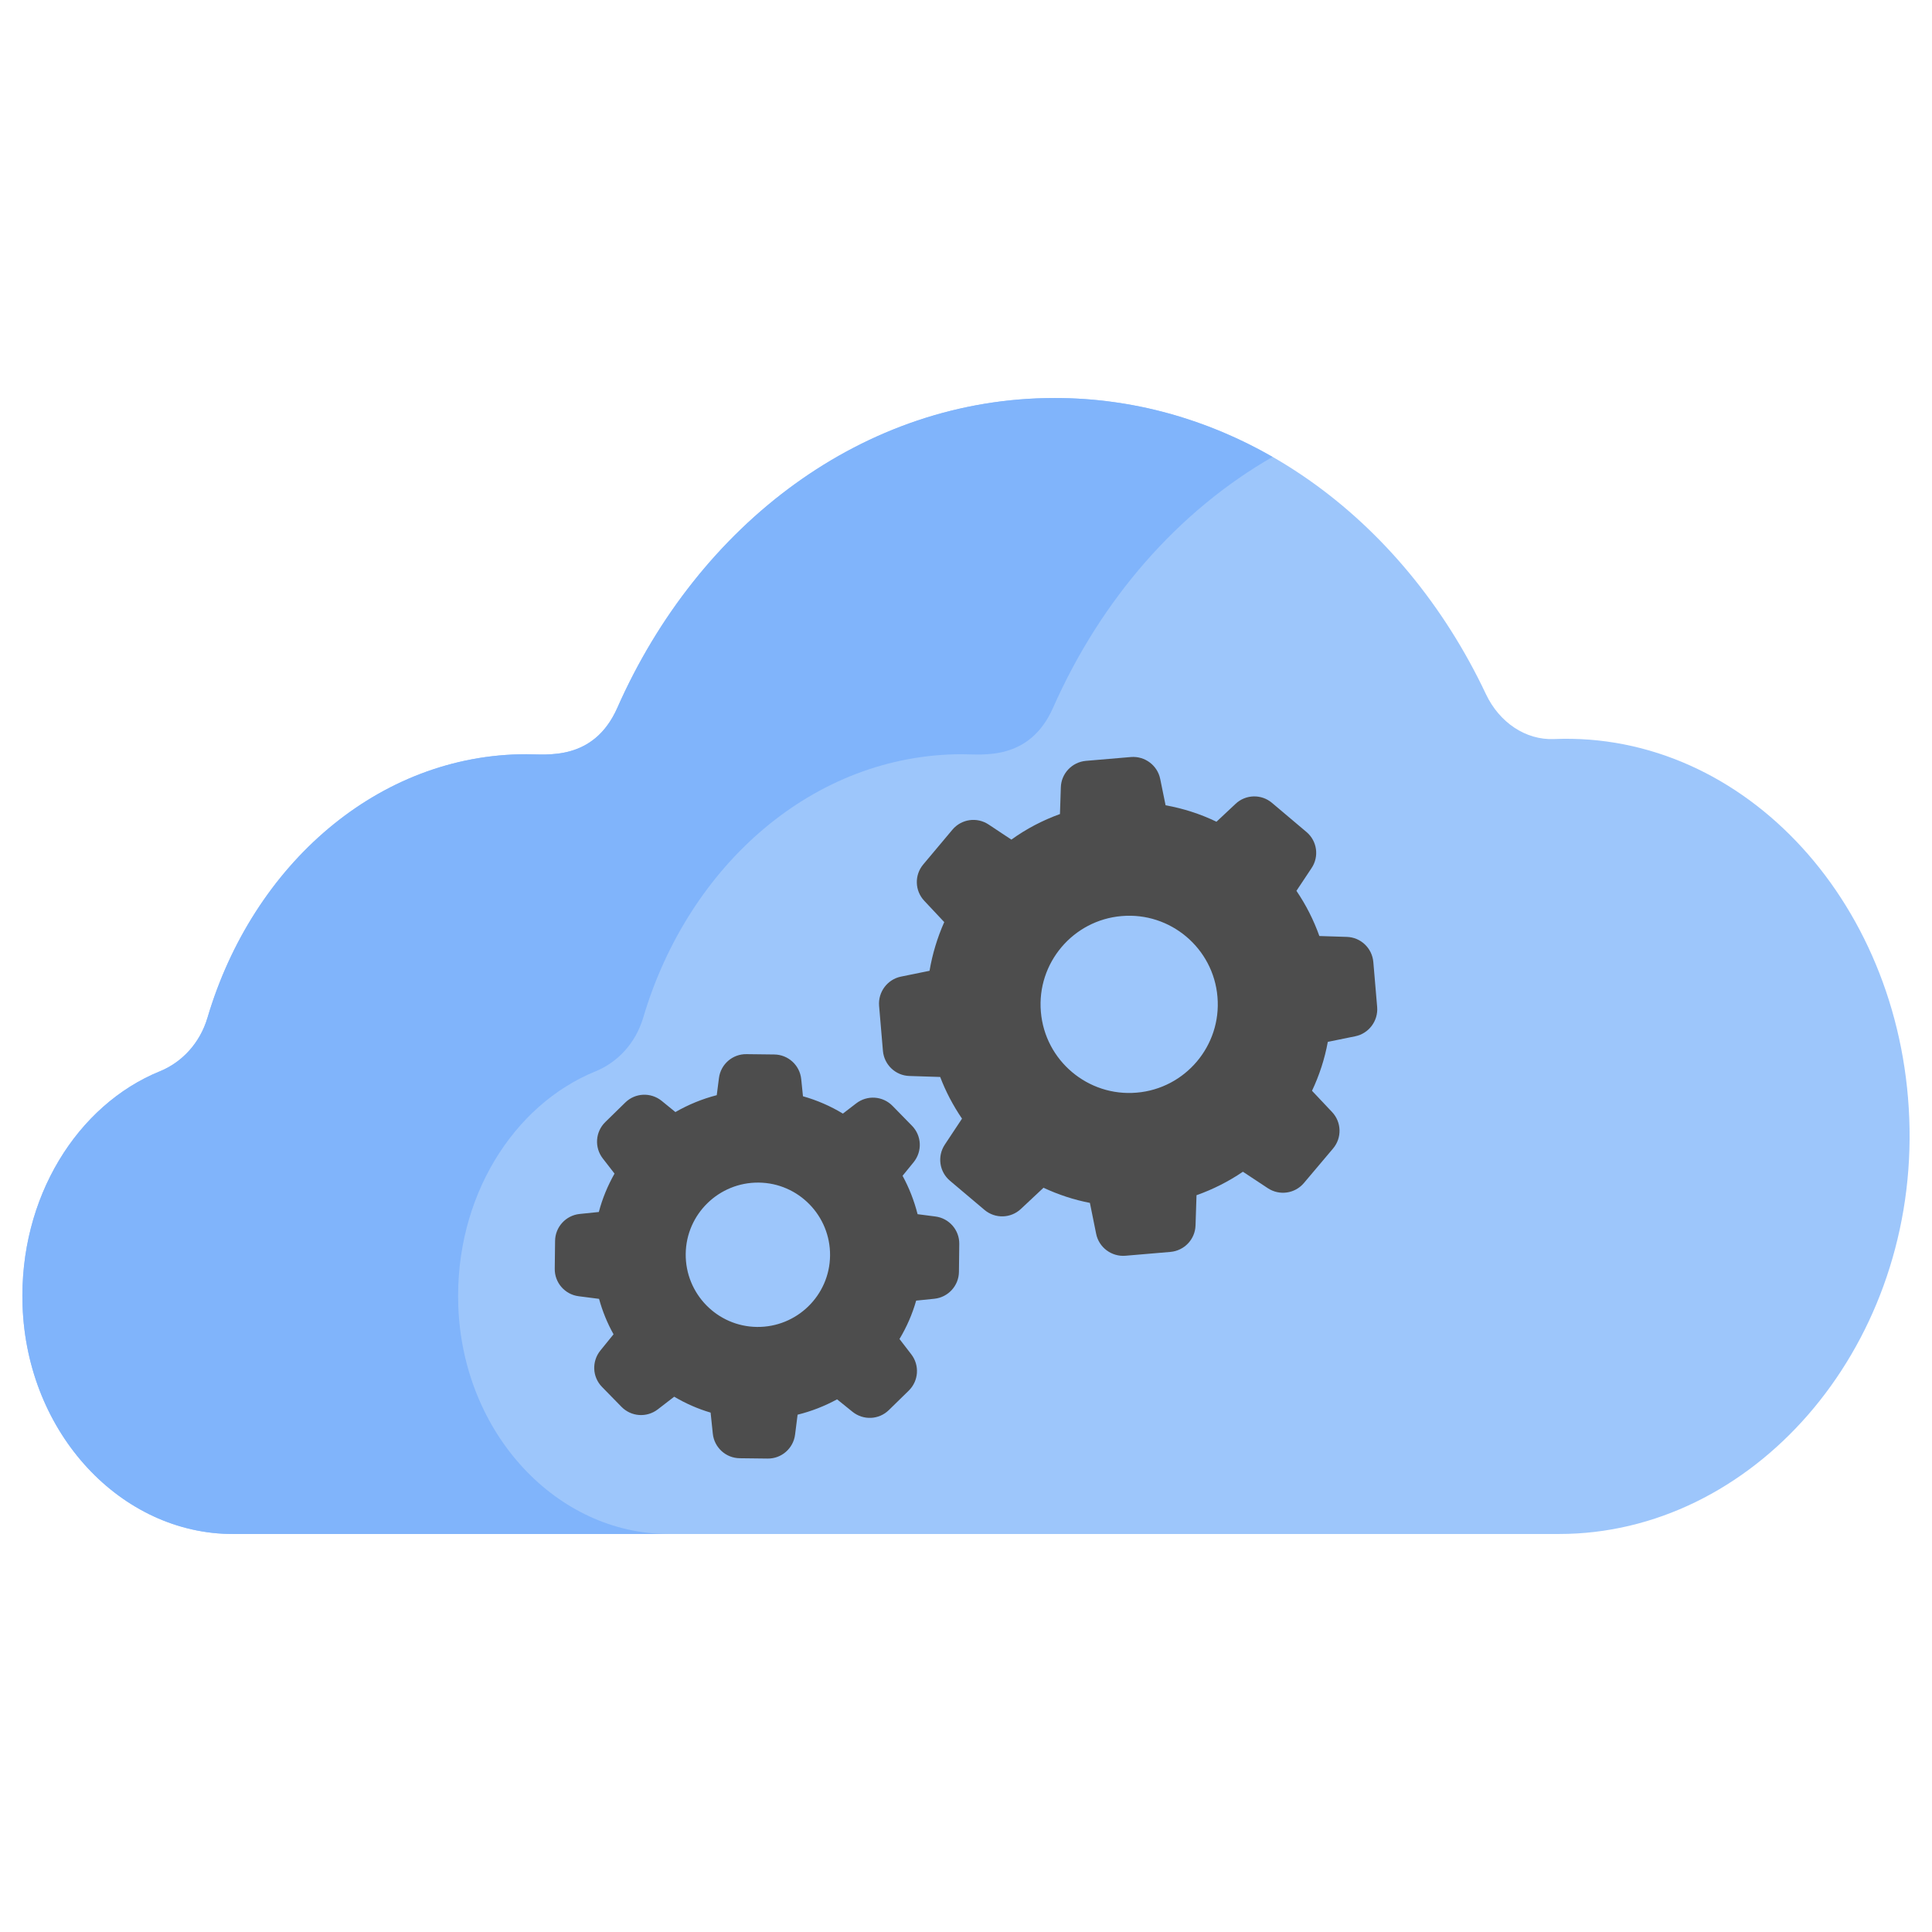
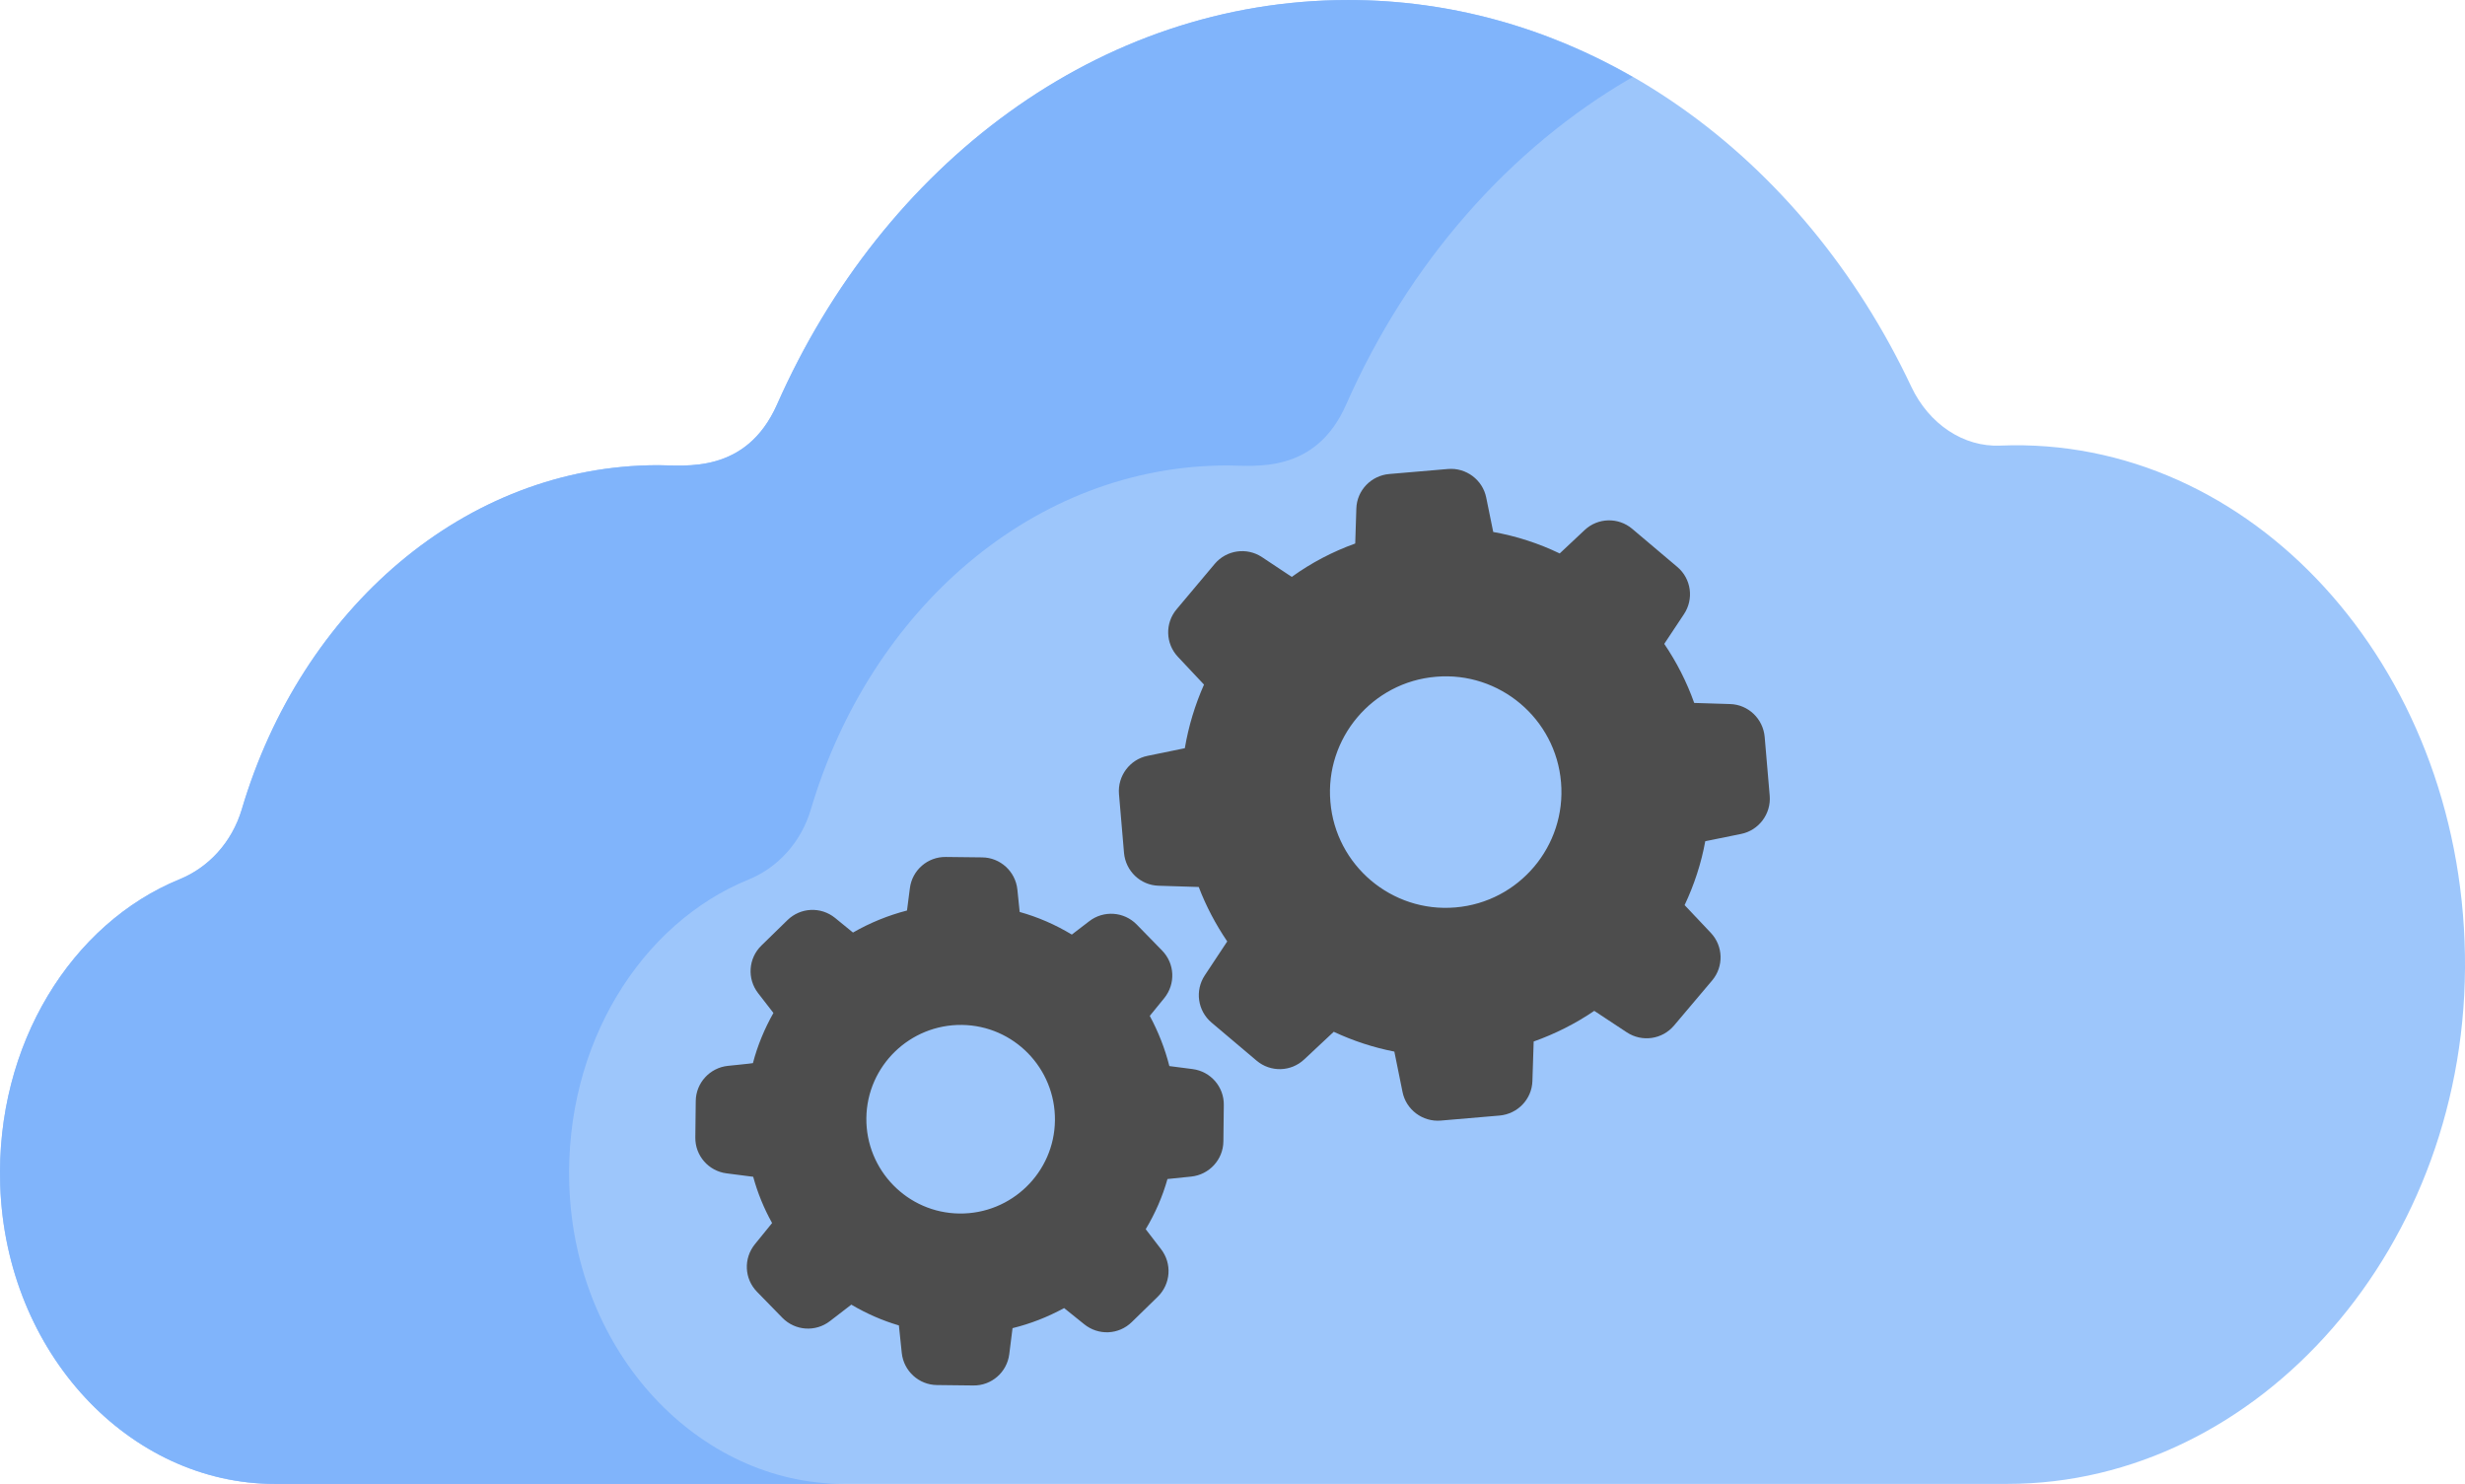
- <svg xmlns="http://www.w3.org/2000/svg" width="256" height="256" viewBox="0 0 256 256" id="svg2" version="1.1">
-   <defs id="defs4" />
-   <g id="layer1" transform="translate(0,-796.3622)">
-     <g id="g4177" transform="matrix(0.5143605,0,0,0.5949574,-334.6069,650.4388)">
-       <g id="g4141" />
-       <g id="g4143" />
-       <g id="g4145" />
-       <g id="g4147" />
-       <g id="g4149" />
-       <g id="g4151" />
-       <g id="g4153" />
-       <g id="g4155" />
-       <g id="g4157" />
-       <g id="g4159" />
-       <g id="g4161" />
-       <g id="g4163" />
-       <g id="g4165" />
-       <g id="g4167" />
-       <g id="g4169" />
-       <g id="g4263" transform="matrix(0.9495496,0,0,0.9495496,-111.4986,393.6511)">
-         <g id="g4269" />
-         <g id="g4342" transform="translate(736.2463,-345.9725)">
-           <path style="fill:#9dc6fb" d="m 584.327,454.423 c -0.995,-51.995 -44.49,-93.257 -96.488,-91.376 -7.616,0.273 -14.792,-3.862 -18.446,-10.55 -22.605,-41.376 -66.519,-69.441 -116.989,-69.441 -51.757,0 -96.596,29.528 -118.647,72.648 -6.423,12.56 -19.224,10.9 -24.689,10.9 -40.126,0 -74.199,25.852 -86.512,61.804 -2.046,5.973 -6.938,10.463 -12.894,12.556 -22.39,7.87 -38.251,29.605 -37.276,54.902 1.163,30.174 26.849,53.631 57.045,53.631 l 359.817,0 c 52.291,0 96.08,-42.793 95.079,-95.074 z" id="path4285" />
-           <path style="fill:#80b4fb" d="m 190.596,495.867 c -0.975,-25.298 14.885,-47.033 37.276,-54.902 5.956,-2.094 10.848,-6.584 12.894,-12.556 12.313,-35.952 46.385,-61.804 86.512,-61.804 5.465,0 18.265,1.66 24.688,-10.9 13.005,-25.43 33.94,-46.125 59.541,-58.832 -17.812,-8.834 -37.873,-13.816 -59.103,-13.816 -51.757,0 -96.596,29.528 -118.647,72.648 -6.423,12.56 -19.224,10.9 -24.689,10.9 -40.126,0 -74.199,25.852 -86.512,61.804 -2.046,5.973 -6.938,10.463 -12.894,12.556 -22.39,7.87 -38.251,29.605 -37.276,54.902 1.163,30.174 26.849,53.63 57.045,53.63 l 118.21,0 c -30.196,0 -55.881,-23.457 -57.045,-53.63 z" id="path4287" />
+ <svg xmlns="http://www.w3.org/2000/svg" xml:space="preserve" id="svg2" x="0" y="0" version="1.1" viewBox="0.02 101.91 511.96 308.18">
+   <style>.st2{fill:#4d4d4d}</style>
+   <g id="layer1" transform="translate(0 -796.362)">
+     <g id="g4177" transform="matrix(.51436 0 0 .59496 -334.607 650.439)">
+       <g id="g4263" transform="translate(-111.499 393.651)scale(.94955)">
+         <g id="g4342" transform="translate(736.246 -345.972)">
+           <path id="path4285" d="M1114.5 721c-2-106.5-91.1-190.9-197.6-187.1-15.6.6-30.3-7.9-37.8-21.6-46.2-84.8-136.1-142.2-239.4-142.2-106 0-197.8 60.5-242.9 148.7-13.2 25.7-39.4 22.3-50.5 22.3-82.2 0-151.9 52.9-177.1 126.5-4.2 12.2-14.2 21.4-26.4 25.7-46 16.2-78.4 60.7-76.4 112.5 2.4 61.8 55 109.8 116.8 109.8h736.7c107 0 196.7-87.6 194.6-194.6" style="fill:#9dc6fb" />
+           <path id="path4287" d="M308.4 805.8c-2-51.8 30.5-96.3 76.3-112.4 12.2-4.3 22.2-13.5 26.4-25.7 25.2-73.6 95-126.5 177.1-126.5 11.2 0 37.4 3.4 50.5-22.3 26.6-52.1 69.5-94.4 121.9-120.5-36.5-18.1-77.5-28.3-121-28.3-106 0-197.8 60.5-242.9 148.7-13.2 25.7-39.4 22.3-50.5 22.3-82.2 0-151.9 52.9-177.1 126.5-4.2 12.2-14.2 21.4-26.4 25.7-45.9 16.2-78.3 60.7-76.3 112.5 2.4 61.8 55 109.8 116.8 109.8h242c-61.8 0-114.4-48-116.8-109.8" style="fill:#80b4fb" />
        </g>
      </g>
    </g>
-     <g id="g4241" transform="matrix(0.1453379,0,0,0.1453379,47.01221,854.8373)" style="fill:#4d4d4d">
-       <g id="g4197" style="fill:#4d4d4d;fill-opacity:1">
-         <path id="path4201" d="m 867.699,356.238 -31.5,-26.6 c -9.699,-8.2 -24,-7.8 -33.199,0.9 l -17.4,16.3 c -14.699,-7.1 -30.299,-12.1 -46.4,-15 l -4.898,-24 c -2.5,-12.4 -14,-21 -26.602,-20 l -41.1,3.5 c -12.6,1.1 -22.5,11.4 -22.9,24.1 l -0.799,24.4 c -15.801,5.7 -30.701,13.5 -44.301,23.3 l -20.799,-13.8 c -10.602,-7 -24.701,-5 -32.9,4.7 l -26.6,31.7 c -8.201,9.7 -7.801,24 0.898,33.2 l 18.201,19.399 c -6.301,14.2 -10.801,29.101 -13.4,44.4 l -26,5.3 c -12.4,2.5 -21,14 -20,26.601 l 3.5,41.1 c 1.1,12.6 11.4,22.5 24.1,22.9 l 28.1,0.899 c 5.102,13.4 11.801,26.101 19.9,38 l -15.699,23.7 c -7,10.6 -5,24.7 4.699,32.9 l 31.5,26.6 c 9.701,8.2 24,7.8 33.201,-0.9 l 20.6,-19.3 c 13.5,6.3 27.699,11 42.299,13.8 l 5.701,28.2 c 2.5,12.4 14,21 26.6,20 l 41.1,-3.5 c 12.6,-1.1 22.5,-11.399 22.9,-24.1 l 0.9,-27.601 c 15,-5.3 29.199,-12.5 42.299,-21.399 l 22.701,15 c 10.6,7 24.699,5 32.9,-4.7 l 26.6,-31.5 c 8.199,-9.7 7.799,-24 -0.9,-33.2 L 872.7,592.138 c 6.701,-14.2 11.602,-29.2 14.4,-44.601 l 25,-5.1 c 12.4,-2.5 21,-14 20,-26.601 l -3.5,-41.1 c -1.1,-12.6 -11.4,-22.5 -24.1,-22.9 l -25.1,-0.8 c -5.201,-14.6 -12.201,-28.399 -20.9,-41.2 l 13.699,-20.6 c 7.201,-10.598 5.201,-24.798 -4.5,-32.998 z M 712.801,593.837 c -44.4,3.801 -83.602,-29.3 -87.301,-73.699 -3.801,-44.4 29.301,-83.601 73.699,-87.301 44.4,-3.8 83.602,29.301 87.301,73.7 3.801,44.401 -29.301,83.601 -73.699,87.3 z" style="fill:#4d4d4d;fill-opacity:1" />
-         <path id="path4203" d="m 205,704.438 c -12.6,1.3 -22.3,11.899 -22.4,24.6 l -0.3,25.3 c -0.2,12.7 9.2,23.5 21.8,25.101 l 18.6,2.399 c 3.1,11.301 7.5,22.101 13.2,32.301 l -12,14.8 c -8,9.899 -7.4,24.1 1.5,33.2 l 17.7,18.1 c 8.9,9.1 23.1,10.1 33.2,2.3 l 14.899,-11.5 c 10.5,6.2 21.601,11.101 33.2,14.5 l 2,19.2 c 1.3,12.6 11.9,22.3 24.6,22.4 l 25.301,0.3 c 12.699,0.2 23.5,-9.2 25.1,-21.8 l 2.3,-18.2 c 12.601,-3.101 24.601,-7.8 36,-14 l 14,11.3 c 9.9,8 24.101,7.4 33.201,-1.5 l 18.1,-17.7 c 9.1,-8.899 10.1,-23.1 2.301,-33.2 L 496.6,818.438 c 6.6,-11 11.701,-22.7 15.201,-35 l 16.6,-1.7 c 12.6,-1.3 22.299,-11.9 22.4,-24.6 l 0.299,-25.301 c 0.201,-12.699 -9.199,-23.5 -21.799,-25.1 l -16.201,-2.1 c -3.1,-12.2 -7.699,-24 -13.699,-35 l 10.1,-12.4 c 8,-9.9 7.4,-24.1 -1.5,-33.2 l -17.699,-18.1 c -8.9,-9.101 -23.102,-10.101 -33.201,-2.3 l -12.101,9.3 c -11.399,-6.9 -23.6,-12.2 -36.399,-15.8 L 407,581.437 c -1.3,-12.601 -11.899,-22.3 -24.6,-22.4 l -25.3,-0.3 c -12.7,-0.2 -23.5,9.2 -25.101,21.8 l -2,15.601 c -13.199,3.399 -25.899,8.6 -37.699,15.399 l -12.5,-10.2 c -9.9,-8 -24.101,-7.399 -33.201,1.5 l -18.2,17.801 c -9.1,8.899 -10.1,23.1 -2.3,33.199 l 10.7,13.801 c -6.2,11 -11.1,22.699 -14.3,35 l -17.499,1.8 z m 163.3,-28.601 c 36.3,0.4 65.399,30.301 65,66.601 -0.4,36.3 -30.301,65.399 -66.601,65 -36.3,-0.4 -65.399,-30.3 -65,-66.601 0.401,-36.299 30.301,-65.399 66.601,-65 z" style="fill:#4d4d4d;fill-opacity:1" />
+     <g id="g4241" transform="translate(47.012 854.837)scale(.14534)">
+       <g id="g4197">
+         <path id="path4201" d="m2073.6 1109-64.5-54.5c-19.9-16.8-49.1-16-68 1.8l-35.6 33.4c-30.1-14.5-62-24.8-95-30.7l-10-49.1c-5.1-25.4-28.7-43-54.5-40.9l-84.2 7.2c-25.8 2.3-46.1 23.3-46.9 49.3l-1.6 50c-32.4 11.7-62.9 27.6-90.7 47.7l-42.6-28.3c-21.7-14.3-50.6-10.2-67.4 9.6l-54.5 64.9c-16.8 19.9-16 49.1 1.8 68l37.3 39.7c-12.9 29.1-22.1 59.6-27.4 90.9l-53.2 10.9c-25.4 5.1-43 28.7-40.9 54.5l7.2 84.2c2.3 25.8 23.3 46.1 49.3 46.9l57.5 1.8c10.4 27.4 24.2 53.4 40.7 77.8l-32.1 48.5c-14.3 21.7-10.2 50.6 9.6 67.4l64.5 54.5c19.9 16.8 49.1 16 68-1.8l42.2-39.5c27.6 12.9 56.7 22.5 86.6 28.3l11.7 57.7c5.1 25.4 28.7 43 54.5 40.9l84.2-7.2c25.8-2.3 46.1-23.3 46.9-49.3l1.8-56.5c30.7-10.9 59.8-25.6 86.6-43.8l46.5 30.7c21.7 14.3 50.6 10.2 67.4-9.6l54.5-64.5c16.8-19.9 16-49.1-1.8-68l-37.5-39.7c13.7-29.1 23.8-59.8 29.5-91.3l51.2-10.4c25.4-5.1 43-28.7 40.9-54.5l-7.2-84.2c-2.3-25.8-23.3-46.1-49.3-46.9l-51.4-1.6c-10.6-29.9-25-58.1-42.8-84.4l28-42.2c14.7-21.8 10.6-50.9-9.3-67.7m-317.1 486.5c-90.9 7.8-171.2-60-178.7-150.9-7.8-90.9 60-171.2 150.9-178.7 90.9-7.8 171.2 60 178.7 150.9 7.7 90.9-60 171.1-150.9 178.7" class="st2" />
+         <path id="path4203" d="M716.8 1821.9c-25.8 2.7-45.7 24.4-45.9 50.4l-.6 51.8c-.4 26 18.8 48.1 44.6 51.4l38.1 4.9c6.3 23.1 15.4 45.3 27 66.1l-24.6 30.3c-16.4 20.3-15.2 49.3 3.1 68l36.2 37.1c18.2 18.6 47.3 20.7 68 4.7l30.5-23.5c21.5 12.7 44.2 22.7 68 29.7l4.1 39.3c2.7 25.8 24.4 45.7 50.4 45.9l51.8.6c26 .4 48.1-18.8 51.4-44.6l4.7-37.3c25.8-6.3 50.4-16 73.7-28.7l28.7 23.1c20.3 16.4 49.3 15.2 68-3.1l37.1-36.2c18.6-18.2 20.7-47.3 4.7-68l-21.9-28.5c13.5-22.5 24-46.5 31.1-71.7l34-3.5c25.8-2.7 45.7-24.4 45.9-50.4l.6-51.8c.4-26-18.8-48.1-44.6-51.4l-33.2-4.3c-6.3-25-15.8-49.1-28-71.7l20.7-25.4c16.4-20.3 15.2-49.3-3.1-68l-36.2-37.1a51.15 51.15 0 0 0-68-4.7l-24.8 19c-23.3-14.1-48.3-25-74.5-32.3l-3.3-32.1c-2.7-25.8-24.4-45.7-50.4-45.9l-51.8-.6c-26-.4-48.1 18.8-51.4 44.6l-4.1 31.9c-27 7-53 17.6-77.2 31.5l-25.6-20.9c-20.3-16.4-49.3-15.1-68 3.1l-37.3 36.4a51.15 51.15 0 0 0-4.7 68l21.9 28.3c-12.7 22.5-22.7 46.5-29.3 71.7 0 .3-35.8 3.9-35.8 3.9m334.3-58.5c74.3.8 133.9 62 133.1 136.4-.8 74.3-62 133.9-136.4 133.1-74.3-.8-133.9-62-133.1-136.4.9-74.4 62.1-133.9 136.4-133.1" class="st2" />
      </g>
-       <g id="g4205" style="fill:#4d4d4d" />
-       <g id="g4207" style="fill:#4d4d4d" />
-       <g id="g4209" style="fill:#4d4d4d" />
-       <g id="g4211" style="fill:#4d4d4d" />
-       <g id="g4213" style="fill:#4d4d4d" />
-       <g id="g4215" style="fill:#4d4d4d" />
-       <g id="g4217" style="fill:#4d4d4d" />
-       <g id="g4219" style="fill:#4d4d4d" />
-       <g id="g4221" style="fill:#4d4d4d" />
-       <g id="g4223" style="fill:#4d4d4d" />
-       <g id="g4225" style="fill:#4d4d4d" />
-       <g id="g4227" style="fill:#4d4d4d" />
-       <g id="g4229" style="fill:#4d4d4d" />
-       <g id="g4231" style="fill:#4d4d4d" />
-       <g id="g4233" style="fill:#4d4d4d" />
    </g>
  </g>
</svg>
